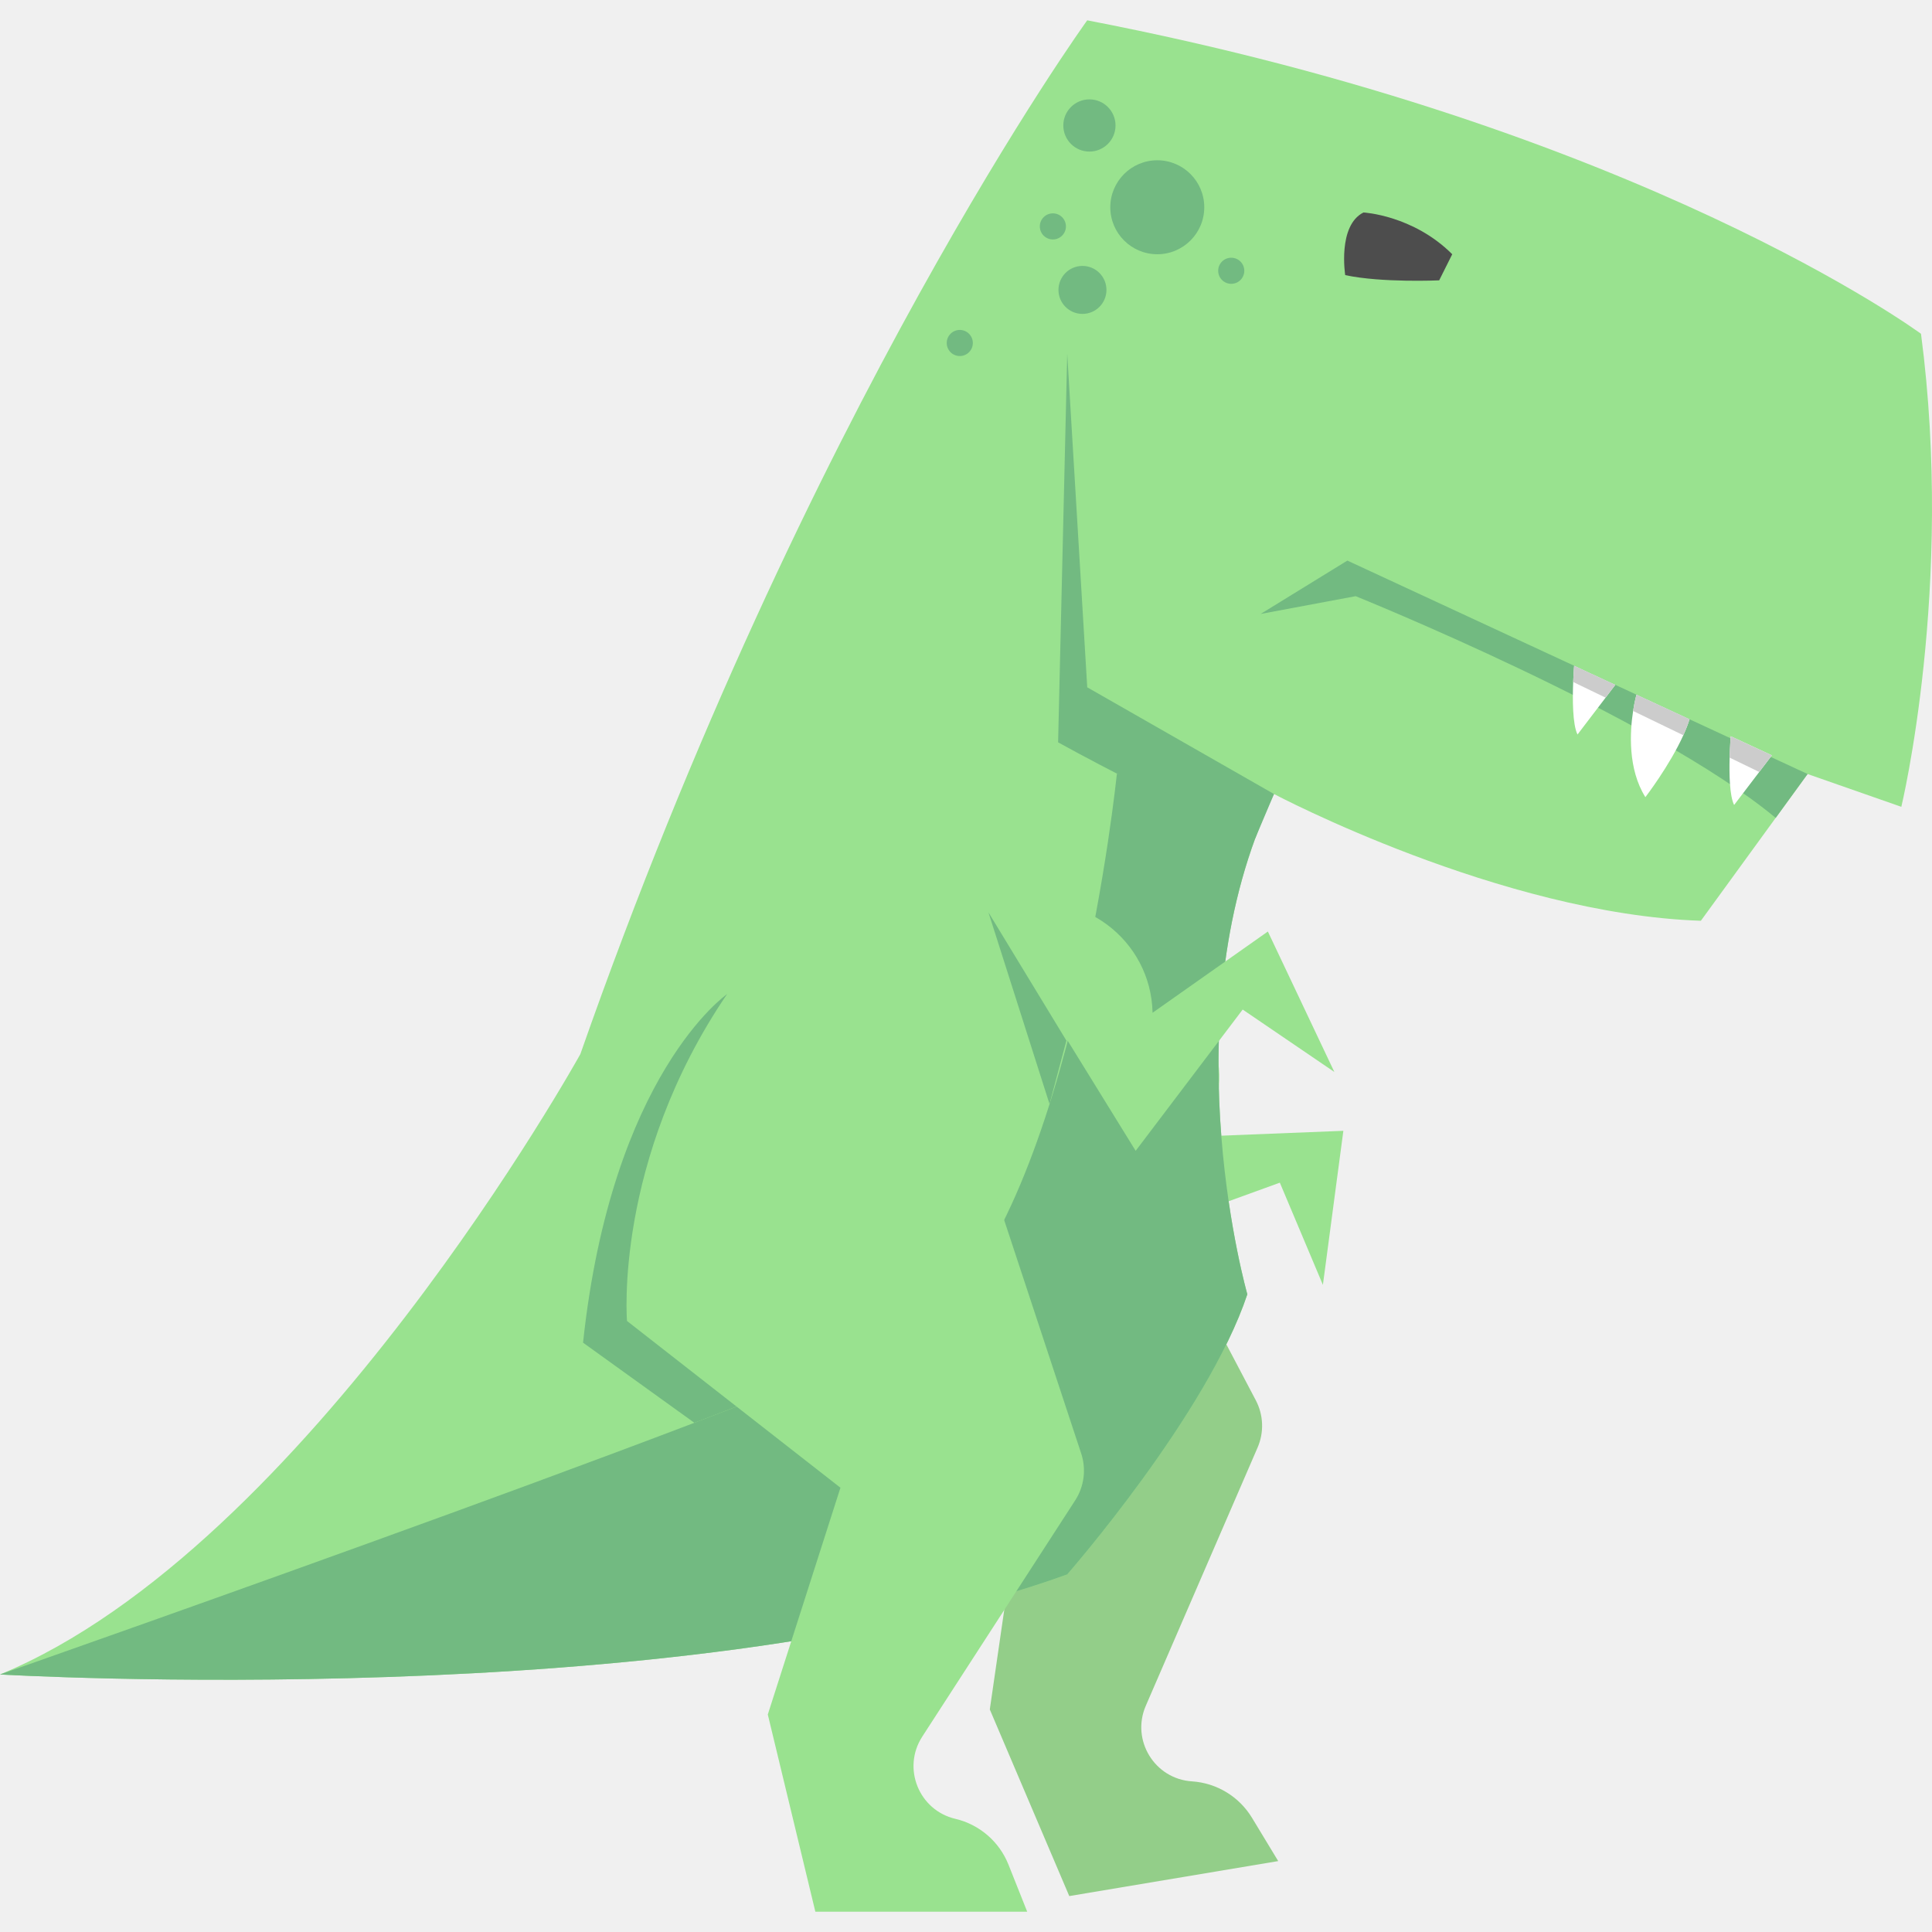
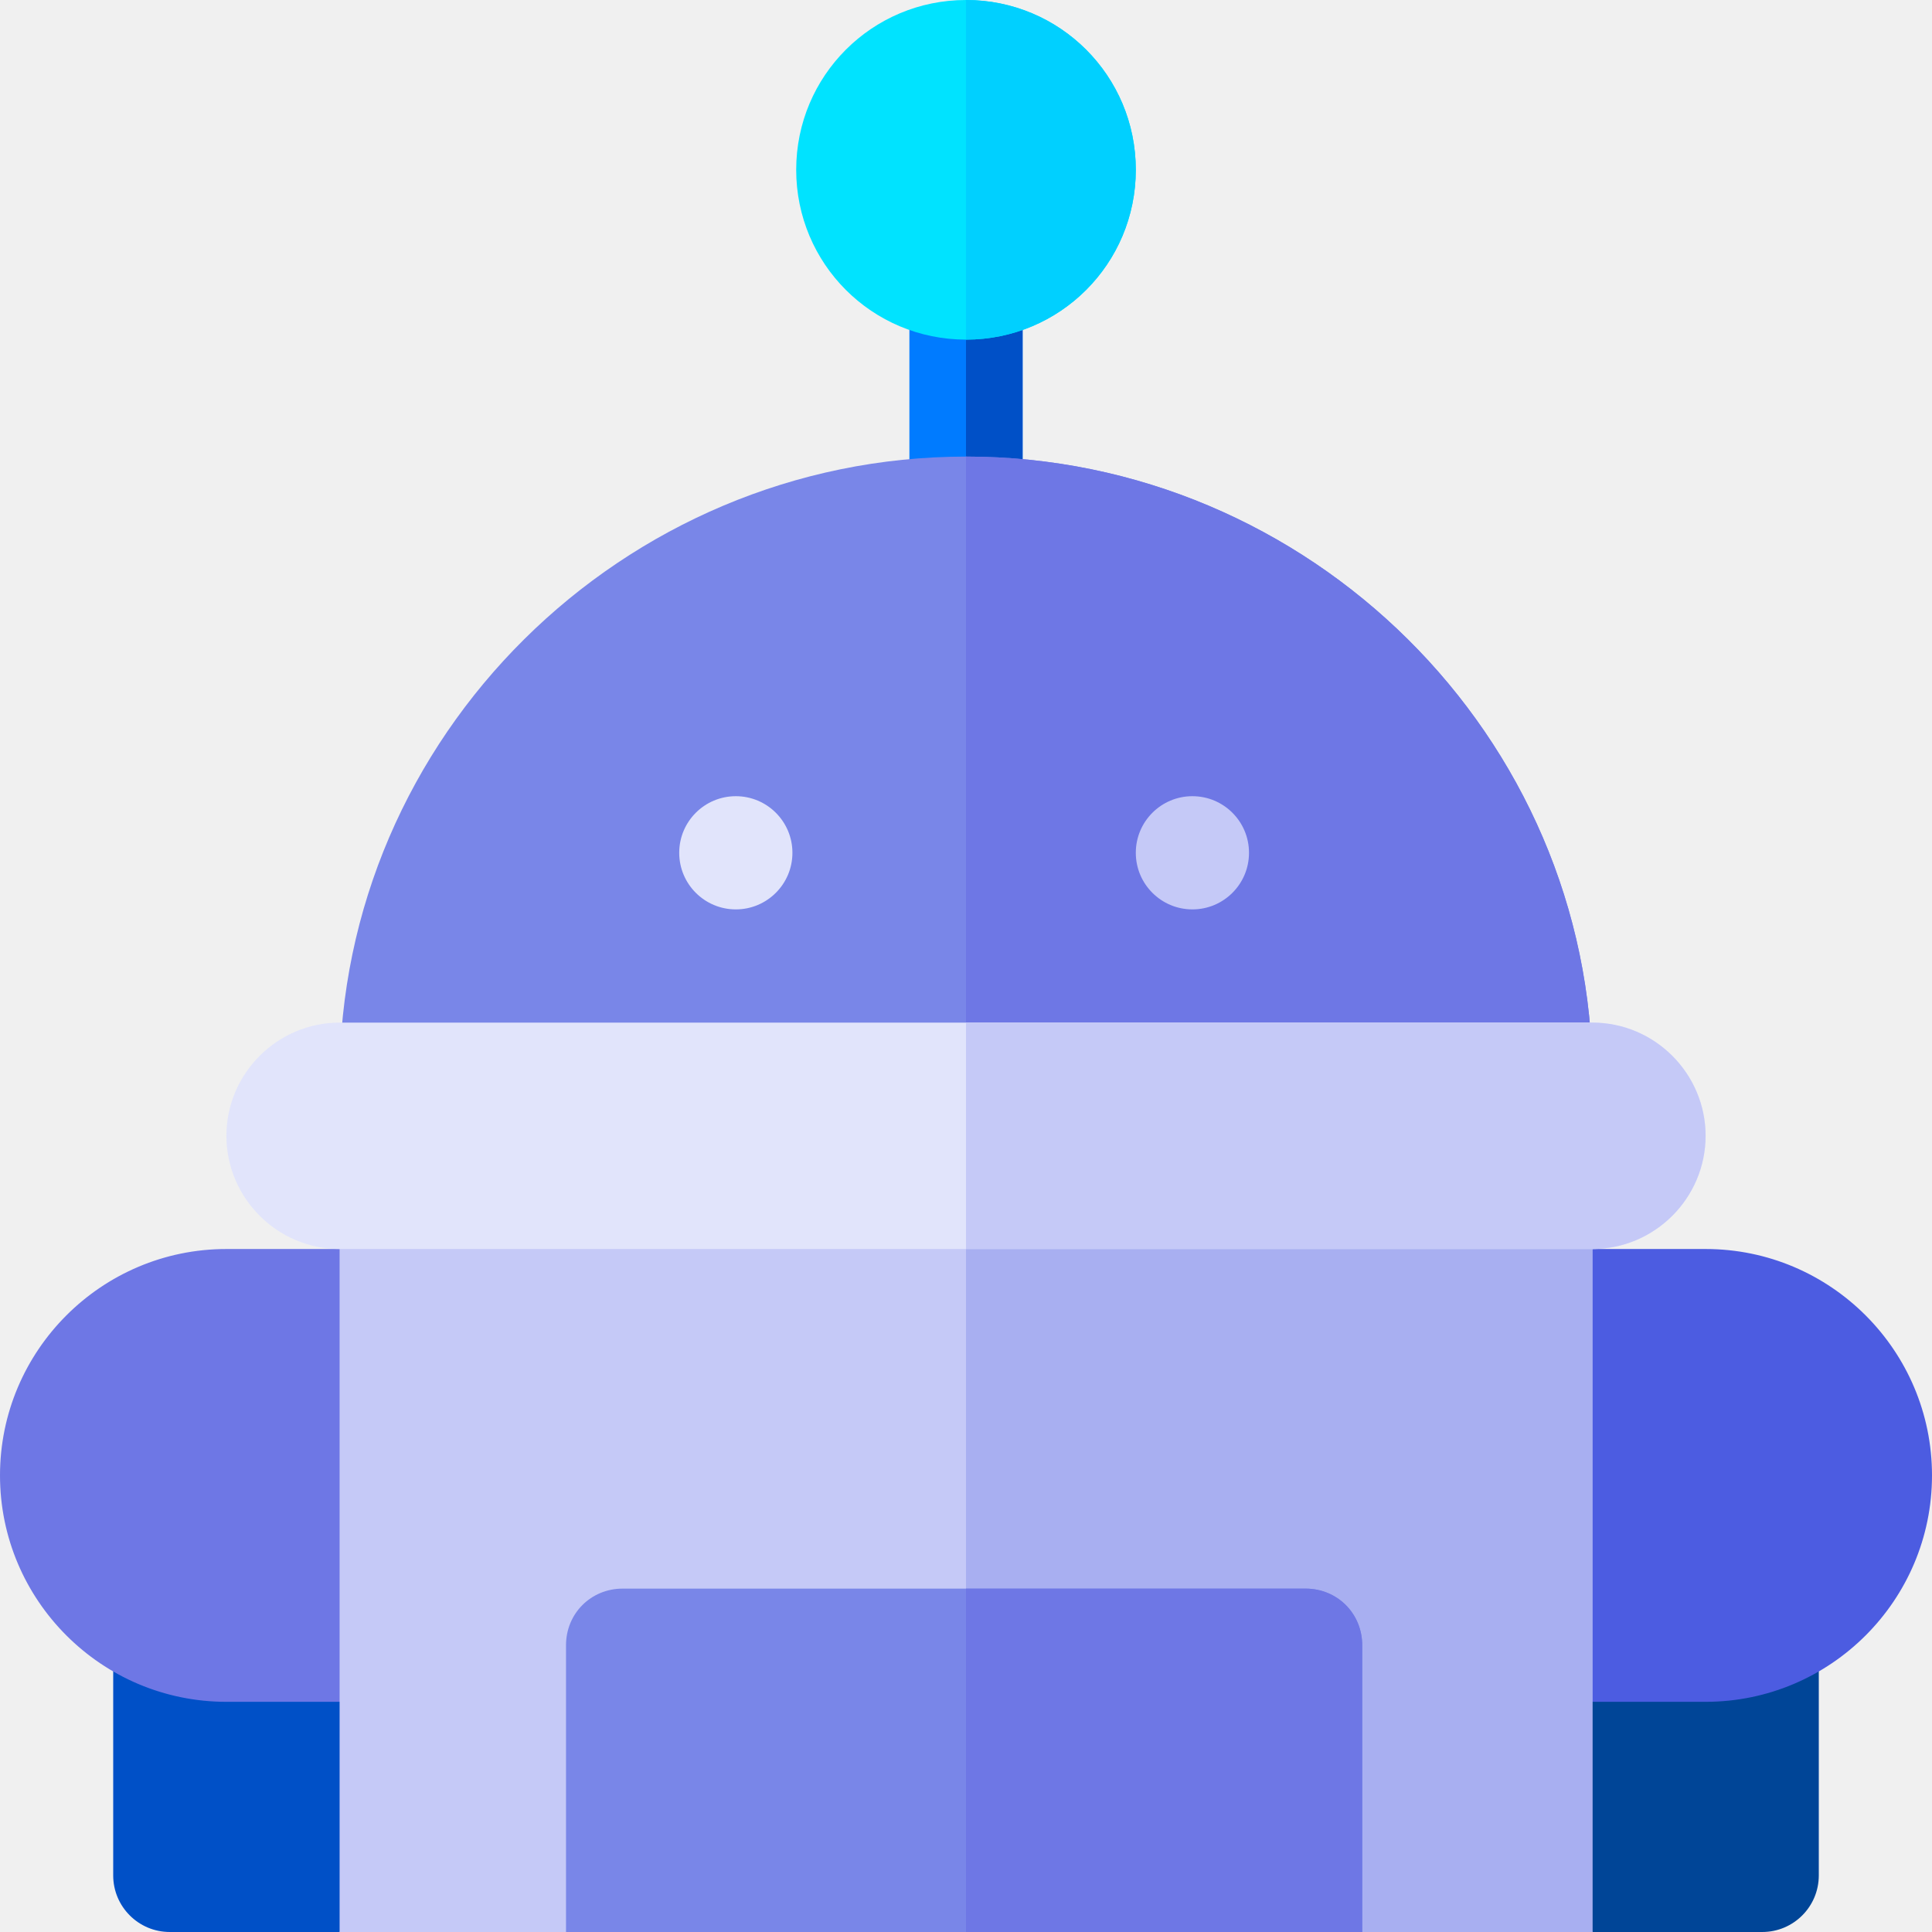
- <svg xmlns="http://www.w3.org/2000/svg" version="1.1" id="Capa_1" x="0px" y="0px" viewBox="0 0 370.096 370.096" style="enable-background:new 0 0 370.096 370.096;" xml:space="preserve">
+ <svg xmlns="http://www.w3.org/2000/svg" version="1.1" id="Capa_1" x="0px" y="0px" viewBox="0 0 512 512" style="enable-background:new 0 0 512 512;" xml:space="preserve">
+   <path style="fill:#0050C7;" d="M90,512H45c-8.284,0-15-6.716-15-15v-76h60l30,45L90,512z" />
+   <path style="fill:#004597;" d="M474.897,421H422l-30,45l30,46h45c8.291,0,15-6.709,15-15v-63.563  C482,428.112,479.072,423.662,474.897,421z" />
+   <path style="fill:#4C5CE1;" d="M452,451h-45c-8.291,0-15-6.709-15-15v-90c0-8.291,6.709-15,15-15h45c33.091,0,60,26.909,60,60  S485.091,451,452,451z" />
+   <path style="fill:#6E77E5;" d="M105,451H60c-33.091,0-60-26.909-60-60s26.909-60,60-60h45c8.291,0,15,6.709,15,15v90  C120,444.291,113.291,451,105,451z" />
+   <rect x="90" y="301" style="fill:#C5C9F7;" width="332" height="211" />
+   <rect x="256" y="301" style="fill:#A8AFF1;" width="166" height="211" />
+   <path style="fill:#007BFF;" d="M271,75v61c0,8.399-6.599,15-15,15s-15-6.601-15-15V75c0-8.401,6.599-15,15-15S271,66.599,271,75z" />
+   <path style="fill:#0050C7;" d="M256,151V60c8.401,0,15,6.599,15,15v61C271,144.399,264.401,151,256,151z" />
+   <path style="fill:#7986E8;" d="M422,286c0,8.399-6.599,15-15,15H105c-8.401,0-15-6.601-15-15c0-90.901,75.099-165,166-165  S422,195.099,422,286z" />
+   <path style="fill:#6E77E5;" d="M422,286c0,8.399-6.599,15-15,15H256V121C346.901,121,422,195.099,422,286z" />
  <g>
-     <path style="fill:#99E28F;" d="M214.386,184.472l-1.132,53.667l31.912-11.586l8.25,19.578l3.92-29.511l-26.997,1.073l0,0   c7.396-11.99,1.524-27.736-11.917-31.955L214.386,184.472z" />
-     <path style="fill:#93CE89;" d="M159.118,192.656l45.167,6.686l36.278,68.899c1.479,2.808,1.605,6.136,0.344,9.048l-21.418,49.474   c-2.851,6.587,1.685,14.01,8.847,14.477h0c4.742,0.309,9.035,2.915,11.497,6.98l5.023,8.291l-40.025,6.703l-15.224-35.75   l6.55-45.144l-45.601-24.751C150.557,257.569,142.971,227.747,159.118,192.656z" />
-     <path style="fill:#99E28F;" d="M364.22,154.553l-17.96-6.28l-20.44,28.11c-38.33-1.28-81.77-24.28-81.77-24.28   c-0.73,1.5-1.41,3.02-2.05,4.55c-17.33,41.38-3.06,91.28-3.06,91.28c-7.67,23-34.5,53.66-34.5,53.66   C130.33,328.433,0,320.763,0,320.763s0.01,0,0.03-0.01c58.77-24.3,111.14-118.82,111.14-118.82   c43.44-123.94,97.1-198.04,97.1-198.04c106.05,20.44,159.72,60.05,159.72,60.05C374.37,112.493,364.22,154.553,364.22,154.553z" />
-     <path style="fill:#72BA81;" d="M238.94,247.933c-7.67,23-34.5,53.66-34.5,53.66C130.33,328.433,0,320.763,0,320.763   s0.01,0,0.03-0.01c2.58-0.9,167.74-58.79,178.33-67.38c27.34-23.82,35.59-105.17,35.59-105.17l28.05,8.45   C224.67,198.033,238.94,247.933,238.94,247.933z" />
-     <path style="fill:#72BA81;" d="M139.275,190.436c0,0-22.085,15.267-27.585,66.767l21.324,15.351l12.136-4.671L139.275,190.436z" />
-     <path style="fill:#99E28F;" d="M139.275,190.436l43.442,14.055l24.4,73.945c0.995,3.014,0.57,6.316-1.155,8.981l-29.295,45.257   c-3.9,6.025-0.652,14.096,6.334,15.74h0c4.626,1.089,8.429,4.368,10.186,8.783l3.584,9.006H156.19l-9.11-37.774l13.916-43.442   l-40.887-31.943C120.109,253.044,117.554,222.379,139.275,190.436z" />
-     <path style="fill:#72BA81;" d="M346.265,148.272l-88.162-40.887l-16.61,10.222l18.198-3.403c0,0,56.925,22.946,80.463,42.473   L346.265,148.272z" />
-     <path style="fill:#72BA81;" d="M244.048,152.105l-35.776-20.443l-3.833-63.886l-1.748,74.427c0,0,22.04,12.235,37.77,18.367   L244.048,152.105z" />
-     <path style="fill:#99E28F;" d="M189.349,174.776l28.199,45.676l20.501-27.061l17.561,11.957l-12.737-26.907l-22.085,15.565v0   c-0.302-14.084-13.786-24.116-27.363-20.358L189.349,174.776z" />
-     <path style="fill:#4D4D4D;" d="M261.19,40.703c0,0,9.5,0.5,17,8l-2.5,5c0,0-11,0.5-18-1C257.69,52.703,256.19,43.203,261.19,40.703   z" />
-     <path style="fill:#FFFFFF;" d="M323.65,137.783c-0.31,0.99-0.72,2.03-1.19,3.06c-2.64,5.85-7.27,11.86-7.27,11.86   c-3.39-5.42-2.97-12.51-2.35-16.51c0.3-1.91,0.64-3.12,0.64-3.12L323.65,137.783z" />
-     <path style="fill:#FFFFFF;" d="M309.43,131.193l-1.86,2.45l-5.38,7.06c-0.96-1.93-0.96-6.81-0.83-10.06   c0.07-1.81,0.18-3.11,0.18-3.11L309.43,131.193z" />
-     <path style="fill:#FFFFFF;" d="M339.43,144.693l-2.43,3.19l-4.81,6.32c-0.87-1.74-0.95-5.89-0.86-9.07c0.06-2.31,0.21-4.1,0.21-4.1   L339.43,144.693z" />
-     <path style="fill:#CCCCCC;" d="M301.54,127.533l7.89,3.66l-1.86,2.45l-6.21-3C301.43,128.833,301.54,127.533,301.54,127.533z" />
-     <path style="fill:#CCCCCC;" d="M313.48,133.073l10.17,4.71c-0.31,0.99-0.72,2.03-1.19,3.06l-9.62-4.65   C313.14,134.283,313.48,133.073,313.48,133.073z" />
-     <path style="fill:#CCCCCC;" d="M339.43,144.693l-2.43,3.19l-5.67-2.75c0.06-2.31,0.21-4.1,0.21-4.1L339.43,144.693z" />
-     <circle style="fill:#72BA81;" cx="221.69" cy="39.703" r="9" />
-     <circle style="fill:#72BA81;" cx="208.69" cy="24.036" r="5" />
-     <circle style="fill:#72BA81;" cx="235.857" cy="51.87" r="2.5" />
-     <circle style="fill:#72BA81;" cx="183.857" cy="65.703" r="2.5" />
-     <circle style="fill:#72BA81;" cx="201.69" cy="43.37" r="2.5" />
-     <circle style="fill:#72BA81;" cx="207.357" cy="55.536" r="4.596" />
-     <polygon style="fill:#72BA81;" points="189.349,174.776 201.047,211.488 204.285,199.342  " />
+     <path style="fill:#E1E4FB;" d="M452,301c0,16.5-13.5,30-30,30H90c-16.5,0-30-13.5-30-30s13.5-30,30-30h332   C438.5,271,452,284.5,452,301z" />
+     <circle style="fill:#E1E4FB;" cx="195" cy="226" r="15" />
  </g>
+   <circle style="fill:#C5C9F7;" cx="316" cy="226" r="15" />
+   <path style="fill:#7986E8;" d="M346,421H165c-8.401,0-15,6.599-15,15v76h211v-76C361,427.599,354.401,421,346,421z" />
+   <path style="fill:#00E3FF;" d="M256,0c-24.901,0-45,20.099-45,45s20.099,45,45,45s45-20.099,45-45S280.901,0,256,0z" />
+   <path style="fill:#C5C9F7;" d="M452,301c0,16.5-13.5,30-30,30H256v-60h166C438.5,271,452,284.5,452,301z" />
+   <path style="fill:#00D0FF;" d="M256,90V0c24.901,0,45,20.099,45,45S280.901,90,256,90z" />
+   <path style="fill:#6E77E5;" d="M361,436v76H256v-91h90C354.401,421,361,427.599,361,436z" />
  <g>
</g>
  <g>
</g>
  <g>
</g>
  <g>
</g>
  <g>
</g>
  <g>
</g>
  <g>
</g>
  <g>
</g>
  <g>
</g>
  <g>
</g>
  <g>
</g>
  <g>
</g>
  <g>
</g>
  <g>
</g>
  <g>
</g>
</svg>
